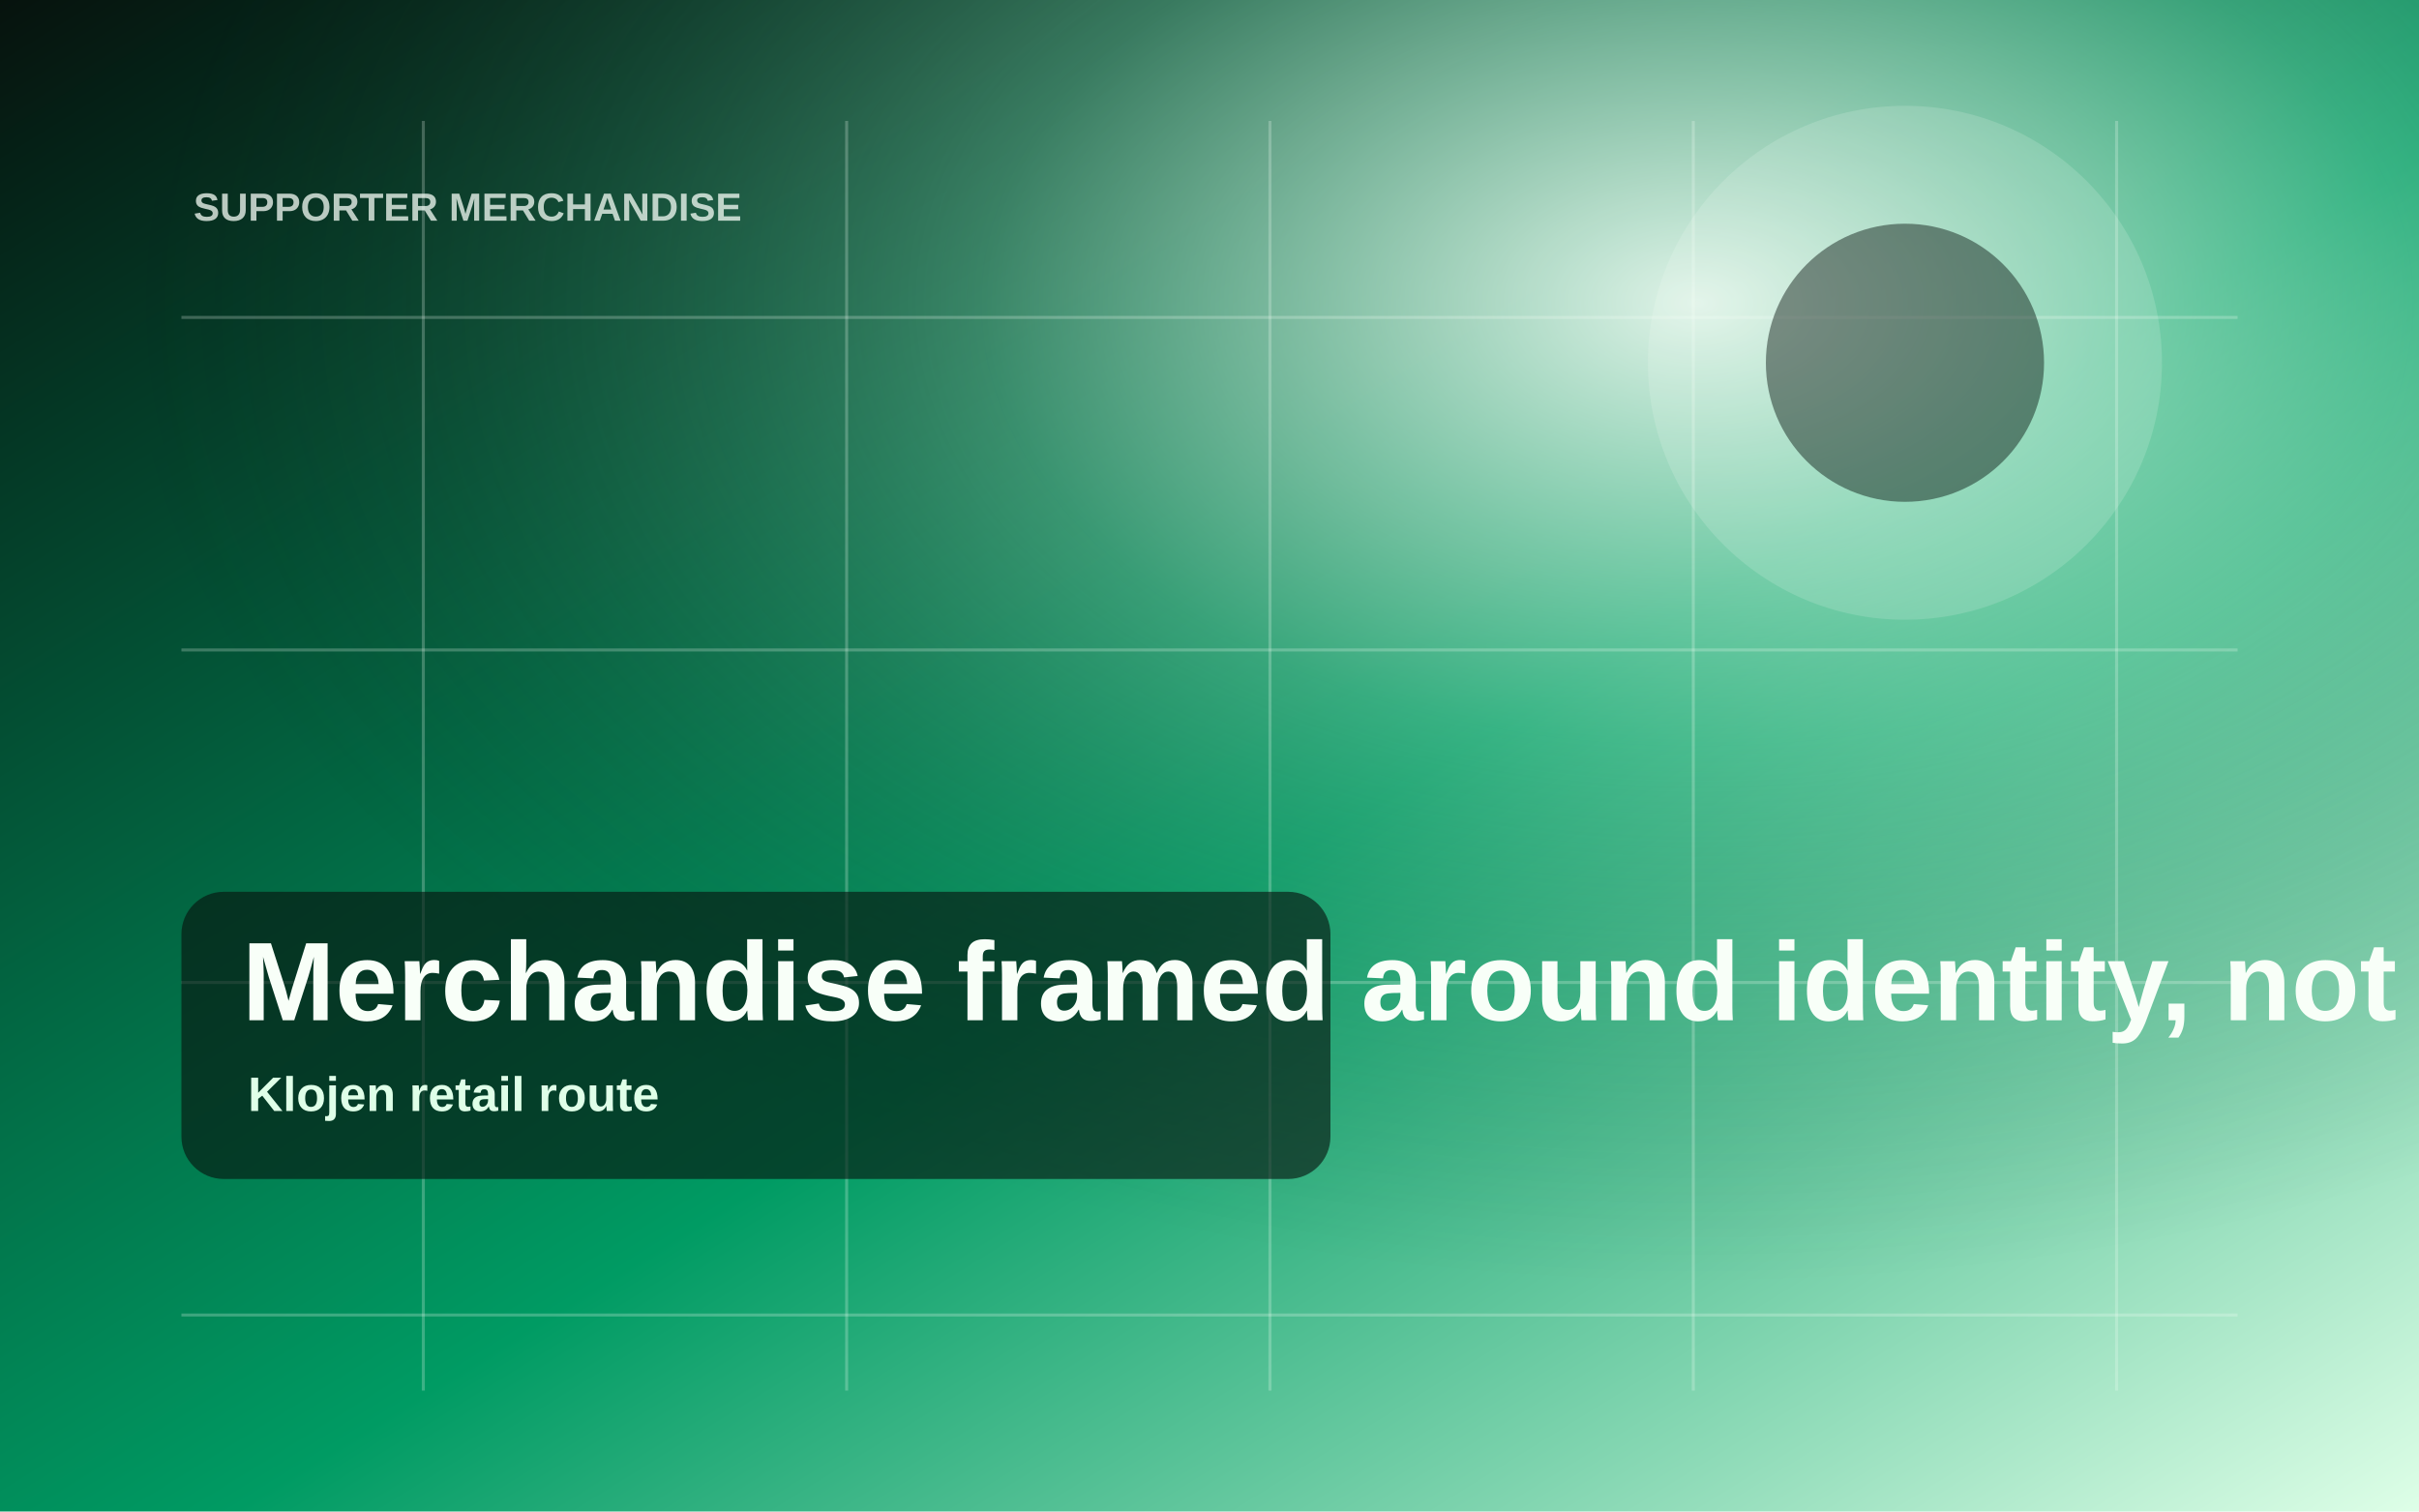
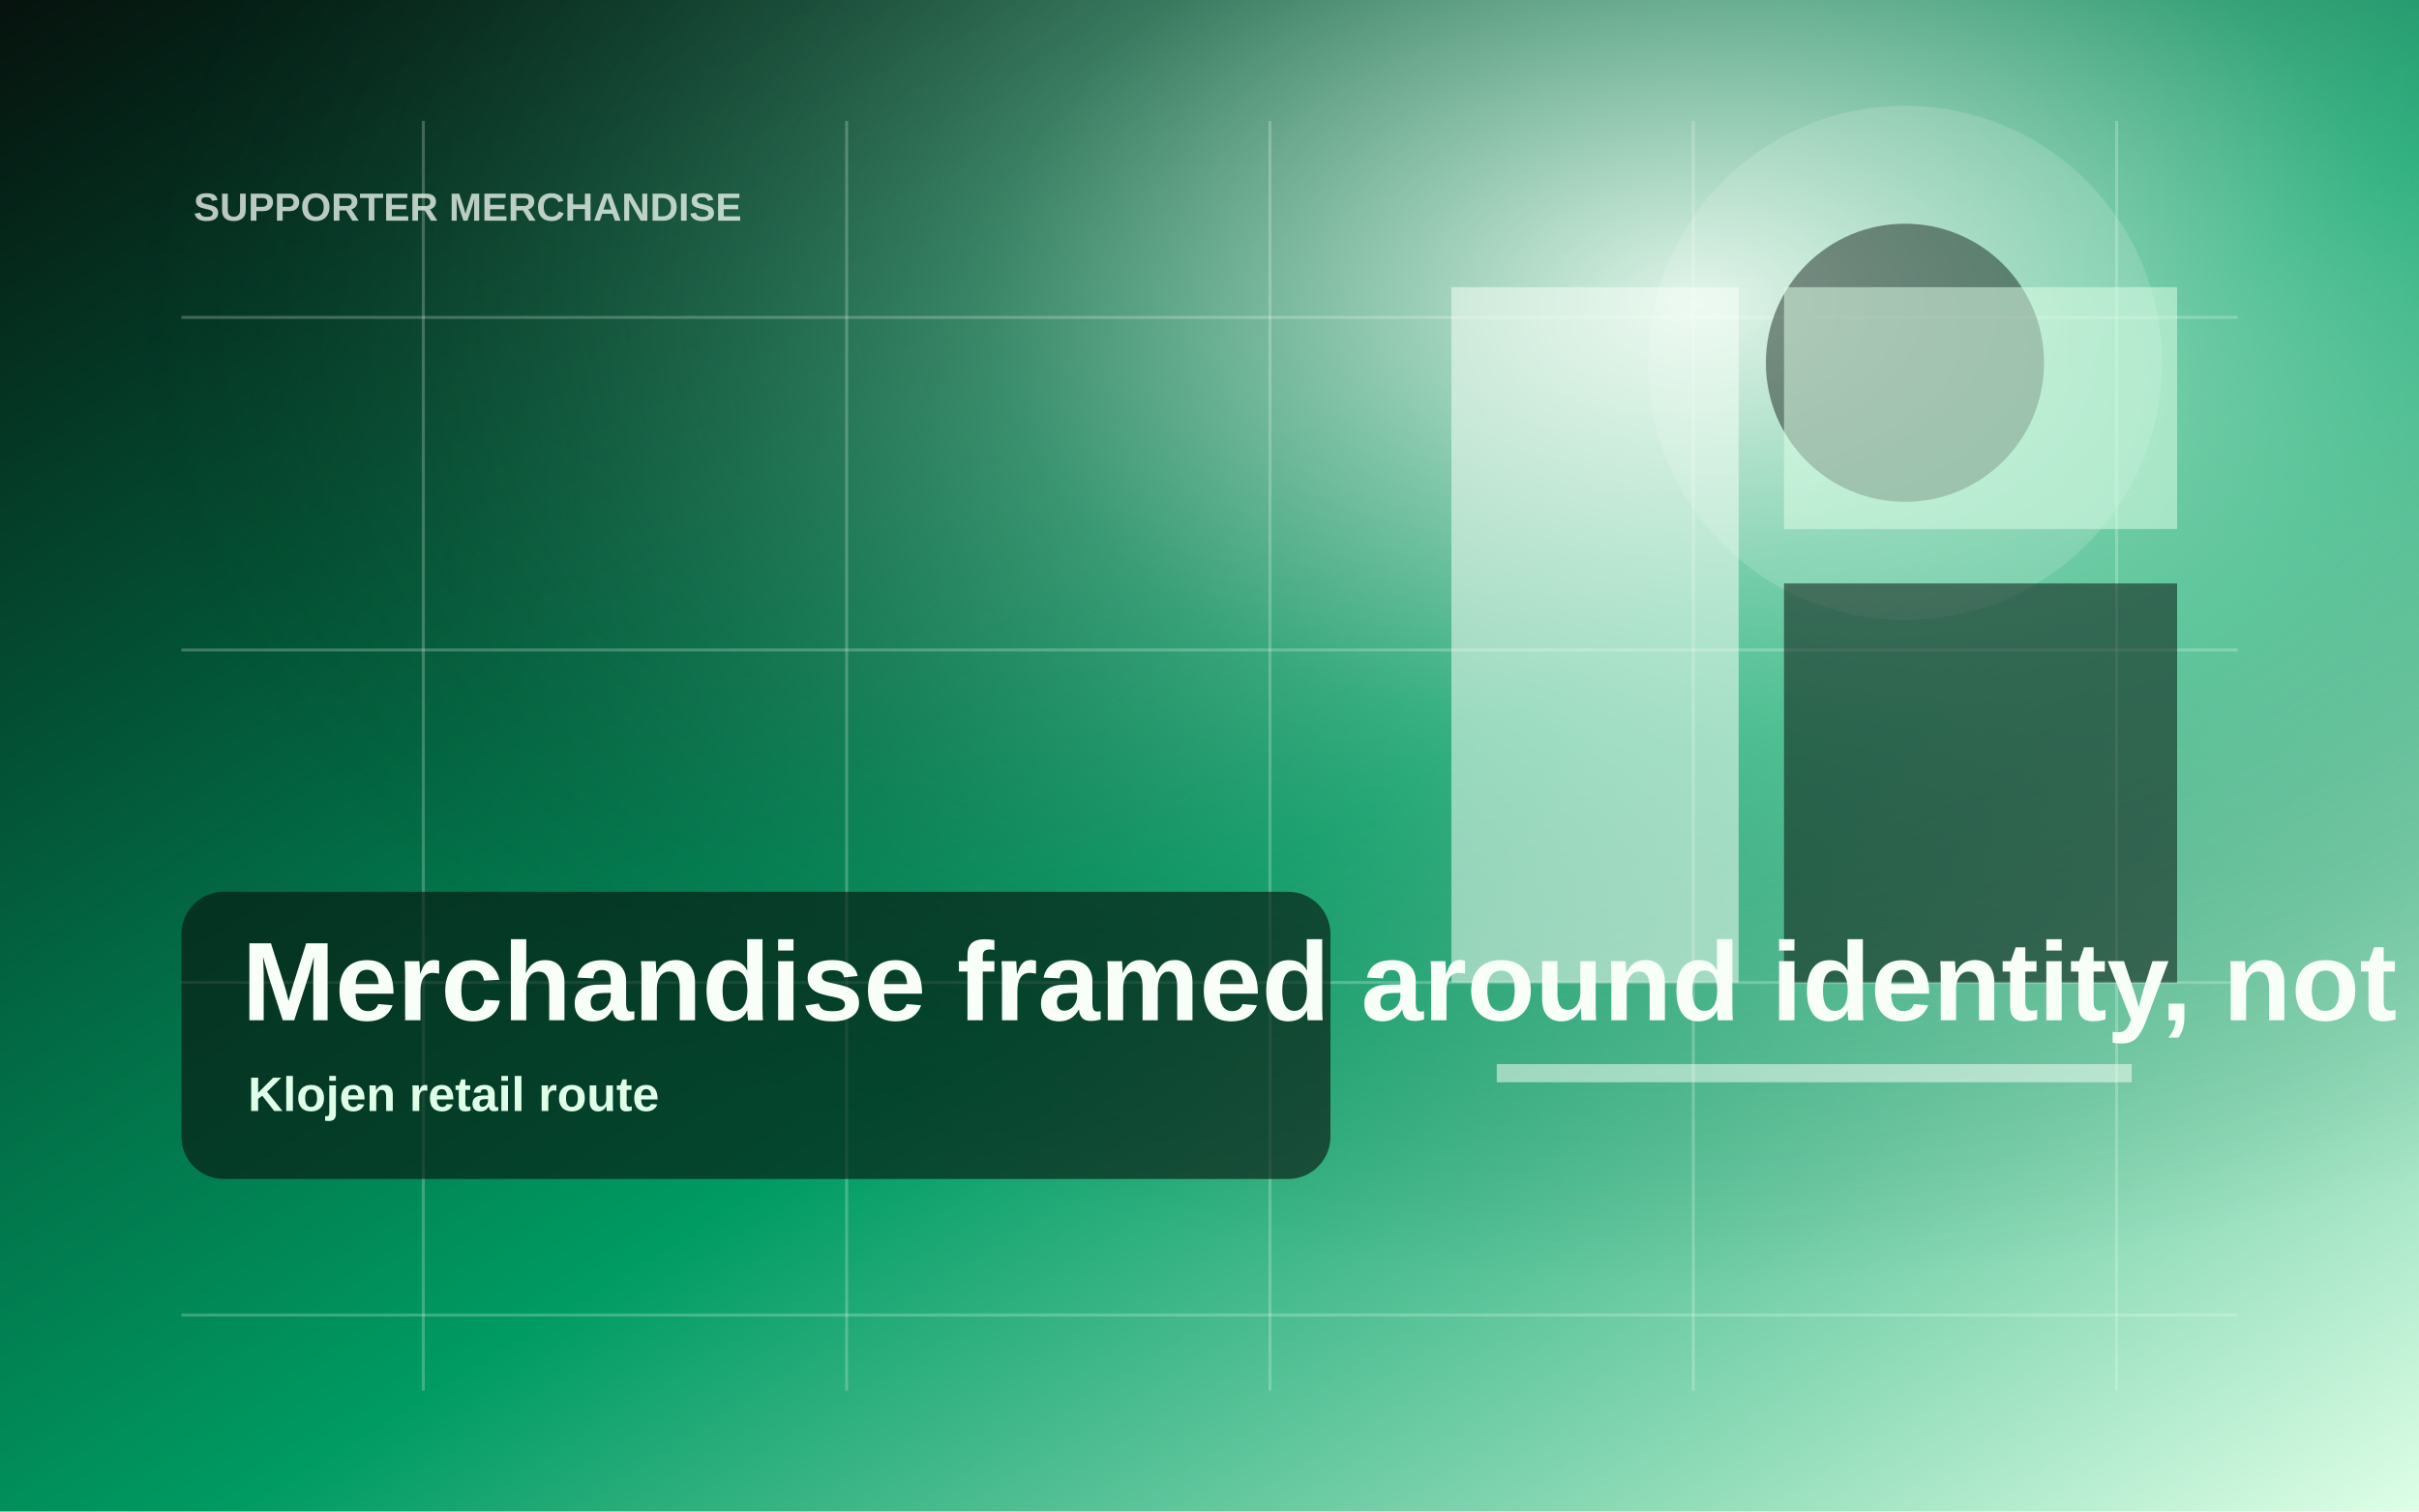
<svg xmlns="http://www.w3.org/2000/svg" width="1600" height="1000" viewBox="0 0 1600 1000" role="img" aria-label="Merchandise framed around identity, not stock keeping.">
  <defs>
    <linearGradient id="bg" x1="0" x2="1" y1="0" y2="1">
      <stop offset="0" stop-color="#06120d" />
      <stop offset="0.55" stop-color="#009b63" />
      <stop offset="1" stop-color="#dfffe8" />
    </linearGradient>
    <radialGradient id="glow" cx="70%" cy="20%" r="65%">
      <stop offset="0" stop-color="#f8fff8" stop-opacity=".9" />
      <stop offset=".45" stop-color="#dfffe8" stop-opacity=".25" />
      <stop offset="1" stop-color="#06120d" stop-opacity="0" />
    </radialGradient>
  </defs>
  <rect width="1600" height="1000" fill="url(#bg)" />
  <rect width="1600" height="1000" fill="url(#glow)" />
  <g fill="none" stroke="#f8fff8" stroke-opacity=".24" stroke-width="2">
    <path d="M120 210 H1480 M120 430 H1480 M120 650 H1480 M120 870 H1480" />
    <path d="M280 80 V920 M560 80 V920 M840 80 V920 M1120 80 V920 M1400 80 V920" />
  </g>
  <circle cx="1260" cy="240" r="170" fill="#f8fff8" opacity=".16" />
  <circle cx="1260" cy="240" r="92" fill="#06120d" opacity=".45" />
+   <g opacity=".52">
+     <rect x="960" y="190" width="190" height="460" fill="#f8fff8" />
+     <rect x="1180" y="190" width="260" height="160" fill="#dfffe8" />
+     <rect x="1180" y="386" width="260" height="264" fill="#06120d" />
+     <path d="M990 710h420" stroke="#f8fff8" stroke-width="12" />
+   </g>
  <rect x="120" y="590" width="760" height="190" rx="28" fill="#06120d" opacity=".62" />
  <text x="160" y="675" font-family="Arial, Helvetica, sans-serif" font-size="74" font-weight="900" fill="#f8fff8">Merchandise framed around identity, not stock keeping.</text>
  <text x="164" y="735" font-family="Arial, Helvetica, sans-serif" font-size="32" font-weight="700" fill="#dfffe8">Klojen retail route</text>
  <text x="128" y="146" font-family="Arial, Helvetica, sans-serif" font-size="26" font-weight="800" fill="#f8fff8" opacity=".74">SUPPORTER MERCHANDISE</text>
</svg>
